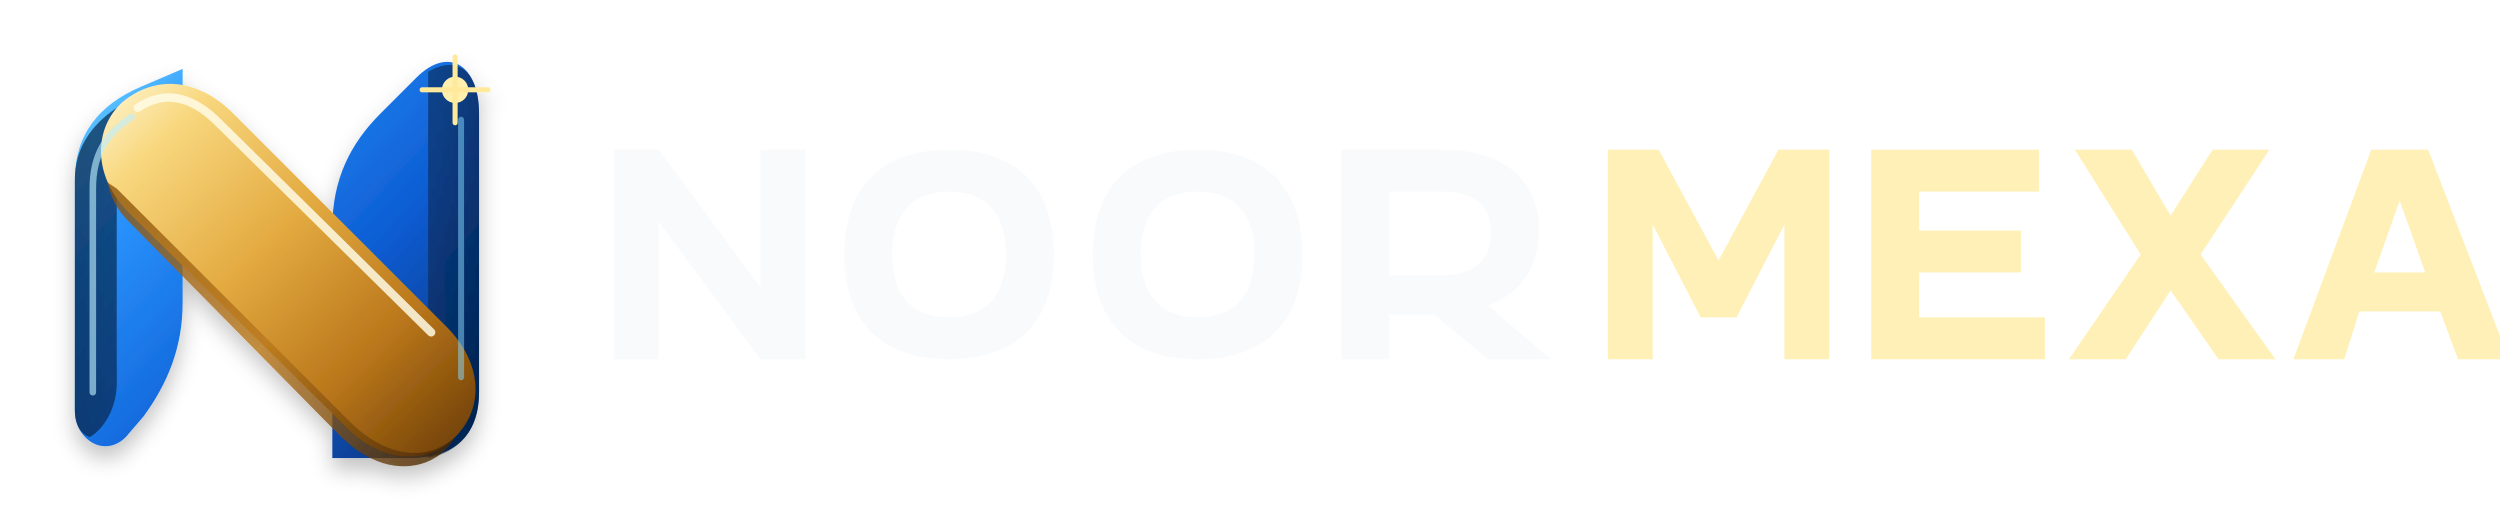
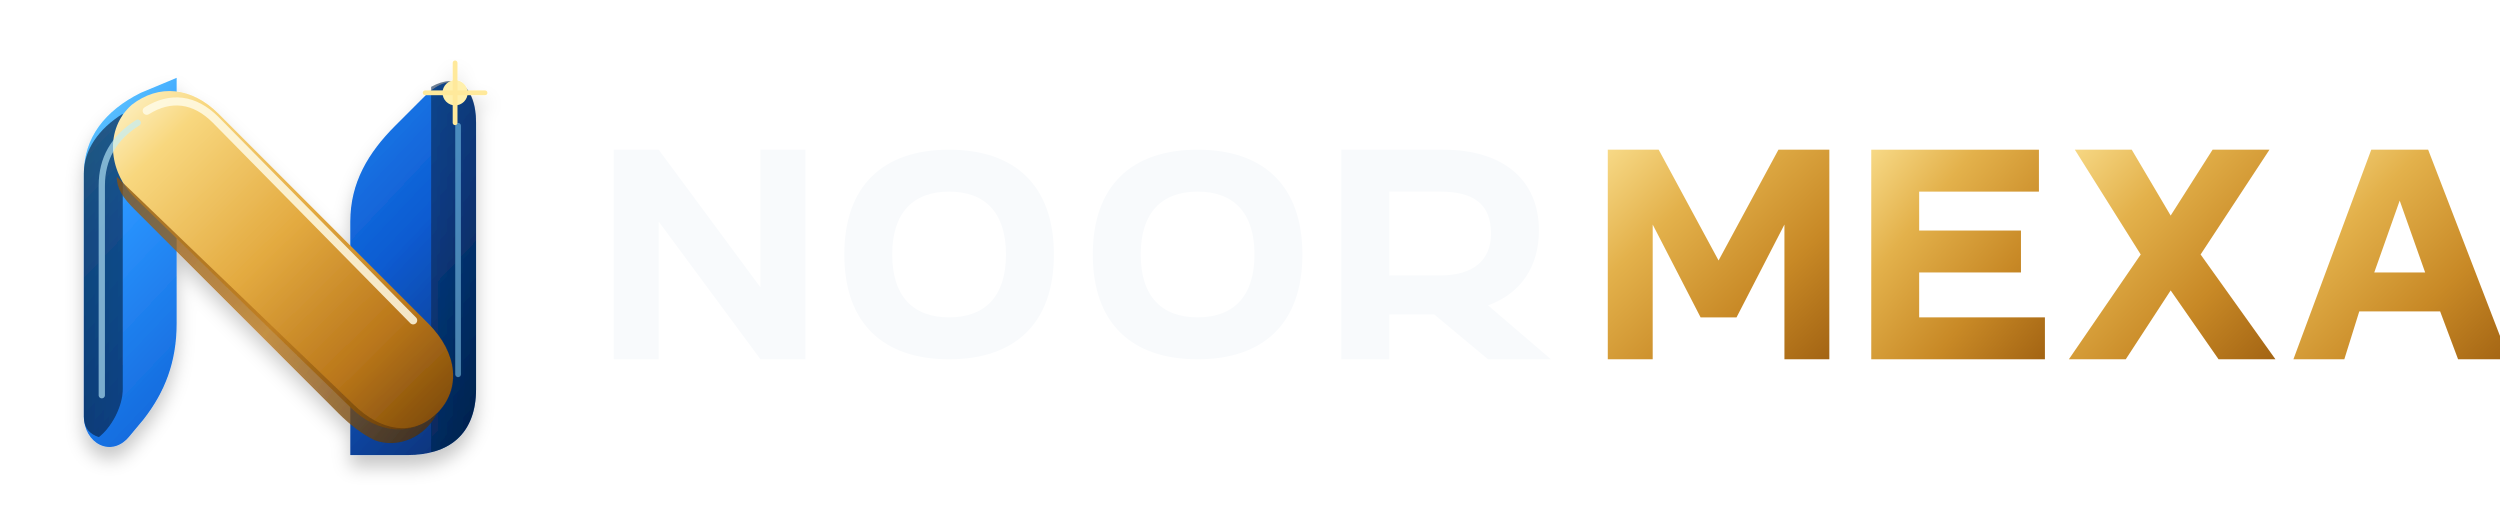
<svg xmlns="http://www.w3.org/2000/svg" viewBox="0 0 835 170" fill="none" role="img" aria-label="NOORMEXA">
  <defs>
-     <linearGradient id="blueFace" x1="20" y1="24" x2="162" y2="154" gradientUnits="userSpaceOnUse">
+     <linearGradient id="blueFace" x1="22" y1="24" x2="160" y2="154" gradientUnits="userSpaceOnUse">
      <stop offset="0" stop-color="#78DEFF" />
-       <stop offset=".23" stop-color="#2B95FF" />
-       <stop offset=".62" stop-color="#0C5BD1" />
+       <stop offset=".24" stop-color="#2B95FF" />
+       <stop offset=".64" stop-color="#0C5BD1" />
      <stop offset="1" stop-color="#062C69" />
    </linearGradient>
-     <linearGradient id="blueSide" x1="20" y1="86" x2="165" y2="86" gradientUnits="userSpaceOnUse">
+     <linearGradient id="blueSide" x1="20" y1="88" x2="162" y2="88" gradientUnits="userSpaceOnUse">
      <stop stop-color="#03172F" />
-       <stop offset=".55" stop-color="#0C4A93" />
+       <stop offset=".56" stop-color="#0C4A93" />
      <stop offset="1" stop-color="#021226" />
    </linearGradient>
-     <linearGradient id="goldFace" x1="37" y1="25" x2="156" y2="148" gradientUnits="userSpaceOnUse">
+     <linearGradient id="goldFace" x1="38" y1="28" x2="154" y2="146" gradientUnits="userSpaceOnUse">
      <stop offset="0" stop-color="#FFF7D3" />
      <stop offset=".16" stop-color="#F8D77E" />
-       <stop offset=".45" stop-color="#E3AA40" />
+       <stop offset=".46" stop-color="#E3AA40" />
      <stop offset=".74" stop-color="#BA771B" />
      <stop offset="1" stop-color="#704005" />
    </linearGradient>
-     <linearGradient id="goldEdge" x1="38" y1="64" x2="151" y2="149" gradientUnits="userSpaceOnUse">
+     <linearGradient id="goldEdge" x1="39" y1="62" x2="150" y2="146" gradientUnits="userSpaceOnUse">
      <stop stop-color="#8A520C" />
      <stop offset=".5" stop-color="#B9771C" />
      <stop offset="1" stop-color="#472703" />
    </linearGradient>
-     <linearGradient id="goldWord" x1="505" y1="46" x2="806" y2="120" gradientUnits="userSpaceOnUse">
-       <stop stop-color="#FFF0B7" />
-       <stop offset=".27" stop-color="#E9B452" />
-       <stop offset=".66" stop-color="#C98523" />
-       <stop offset="1" stop-color="#93560D" />
+     <linearGradient id="goldWord" x1="0" y1="0" x2="1" y2="1">
+       <stop offset="0" stop-color="#F7D986" />
+       <stop offset=".3" stop-color="#E3B14B" />
+       <stop offset=".68" stop-color="#C88926" />
+       <stop offset="1" stop-color="#A36413" />
    </linearGradient>
    <filter id="softShadow" x="-30%" y="-30%" width="170%" height="180%">
-       <feDropShadow dx="0" dy="4" stdDeviation="3.5" flood-color="#020617" flood-opacity=".24" />
+       <feDropShadow dx="0" dy="4" stdDeviation="3" flood-color="#020617" flood-opacity=".22" />
    </filter>
  </defs>
  <g filter="url(#softShadow)">
-     <path d="M25 137V60C25 45 33 35 47 29L61 23V101C61 116 56 128 48 139L42 146C35 153 25 147 25 137Z" fill="url(#blueFace)" />
-     <path d="M25 137V60C25 50 30 42 39 36V128C39 136 35 143 30 146C27 145 25 142 25 137Z" fill="url(#blueSide)" opacity=".66" />
-     <path d="M111 76C111 60 117 48 127 38L139 26C150 15 160 22 160 38V131C160 146 151 153 137 153H111V76Z" fill="url(#blueFace)" />
-     <path d="M143 24C153 18 160 24 160 38V131C160 144 153 151 143 153V24Z" fill="url(#blueSide)" opacity=".57" />
-     <path d="M41 34C52 25 66 26 78 38L149 109C161 121 162 136 152 146C142 156 127 154 116 143L43 71C31 59 31 43 41 34Z" fill="url(#goldFace)" />
-     <path d="M39 63L117 141C128 152 142 155 152 146C147 155 136 158 126 154C121 152 117 149 113 145L43 74C39 70 37 66 36 61L39 63Z" fill="url(#goldEdge)" opacity=".78" />
-     <path d="M46 36C55 30 64 32 73 41L144 111" stroke="#FFFBE6" stroke-width="2.8" stroke-linecap="round" opacity=".84" />
-     <path d="M31 131V63C31 52 35 45 44 39" stroke="#BDEFFF" stroke-width="2.2" stroke-linecap="round" opacity=".62" />
-     <path d="M154 40V126" stroke="#8BDBFF" stroke-width="2" stroke-linecap="round" opacity=".5" />
-     <circle cx="152" cy="30" r="4.4" fill="#FFF0AD" />
-     <path d="M152 19V41M141 30H163" stroke="#FFE99B" stroke-width="1.7" stroke-linecap="round" />
+     <path d="M28 139V58C28 46 35 37 47 31L59 26V108C59 121 55 131 48 140L43 146C37 153 28 148 28 139Z" fill="url(#blueFace)" />
+     <path d="M28 139V58C28 50 33 43 41 38V130C41 136 37 143 33 146C30 145 28 143 28 139Z" fill="url(#blueSide)" opacity=".64" />
+     <path d="M117 74C117 61 123 51 132 42L142 32C151 23 159 28 159 41V130C159 145 150 152 136 152H117V74Z" fill="url(#blueFace)" />
+     <path d="M144 29C153 24 159 29 159 41V130C159 142 153 149 144 151V29Z" fill="url(#blueSide)" opacity=".56" />
+     <path d="M44 35C53 28 64 29 73 38L143 108C153 118 154 130 146 138C138 146 126 145 117 136L45 66C36 57 35 43 44 35Z" fill="url(#goldFace)" />
+     <path d="M41 61L118 135C127 144 138 146 146 138C142 146 133 150 125 147C121 145 117 142 113 138L45 70C41 66 39 63 39 59L41 61Z" fill="url(#goldEdge)" opacity=".76" />
+     <path d="M49 37C57 32 65 33 72 40L138 107" stroke="#FFFBE7" stroke-width="2.7" stroke-linecap="round" opacity=".84" />
+     <path d="M34 132V62C34 53 38 46 46 41" stroke="#BDEFFF" stroke-width="2.1" stroke-linecap="round" opacity=".62" />
+     <path d="M153 42V125" stroke="#8BDBFF" stroke-width="1.9" stroke-linecap="round" opacity=".5" />
+     <circle cx="152" cy="31" r="4.2" fill="#FFF0AD" />
+     <path d="M152 21V41M142 31H162" stroke="#FFE99B" stroke-width="1.6" stroke-linecap="round" />
  </g>
  <g transform="translate(205 50)">
    <g fill="#F8FAFC">
      <path d="M0 70V0H15L49 46V0H64V70H49L15 24V70Z" />
      <path fill-rule="evenodd" d="M77 35C77 12 90 0 112 0C134 0 147 12 147 35C147 58 134 70 112 70C90 70 77 58 77 35ZM93 35C93 49 100 56 112 56C124 56 131 49 131 35C131 21 124 14 112 14C100 14 93 21 93 35Z" />
      <path fill-rule="evenodd" d="M160 35C160 12 173 0 195 0C217 0 230 12 230 35C230 58 217 70 195 70C173 70 160 58 160 35ZM176 35C176 49 183 56 195 56C207 56 214 49 214 35C214 21 207 14 195 14C183 14 176 21 176 35Z" />
      <path fill-rule="evenodd" d="M243 70V0H277C297 0 309 10 309 27C309 39 303 48 292 52L313 70H292L274 55H259V70ZM259 14V42H276C287 42 293 37 293 28C293 18 287 14 276 14Z" />
    </g>
    <g fill="url(#goldWord)" transform="translate(332 0)">
      <path d="M0 70V0H17L37 37L57 0H74V70H59V25L43 56H31L15 25V70Z" />
      <path d="M88 70V0H144V14H104V27H138V41H104V56H146V70Z" />
      <path d="M154 70L178 35L156 0H175L188 22L202 0H221L198 35L223 70H204L188 47L173 70Z" />
      <path fill-rule="evenodd" d="M229 70L255 0H274L301 70H284L278 54H251L246 70ZM256 41H273L264.5 17Z" />
    </g>
  </g>
</svg>
